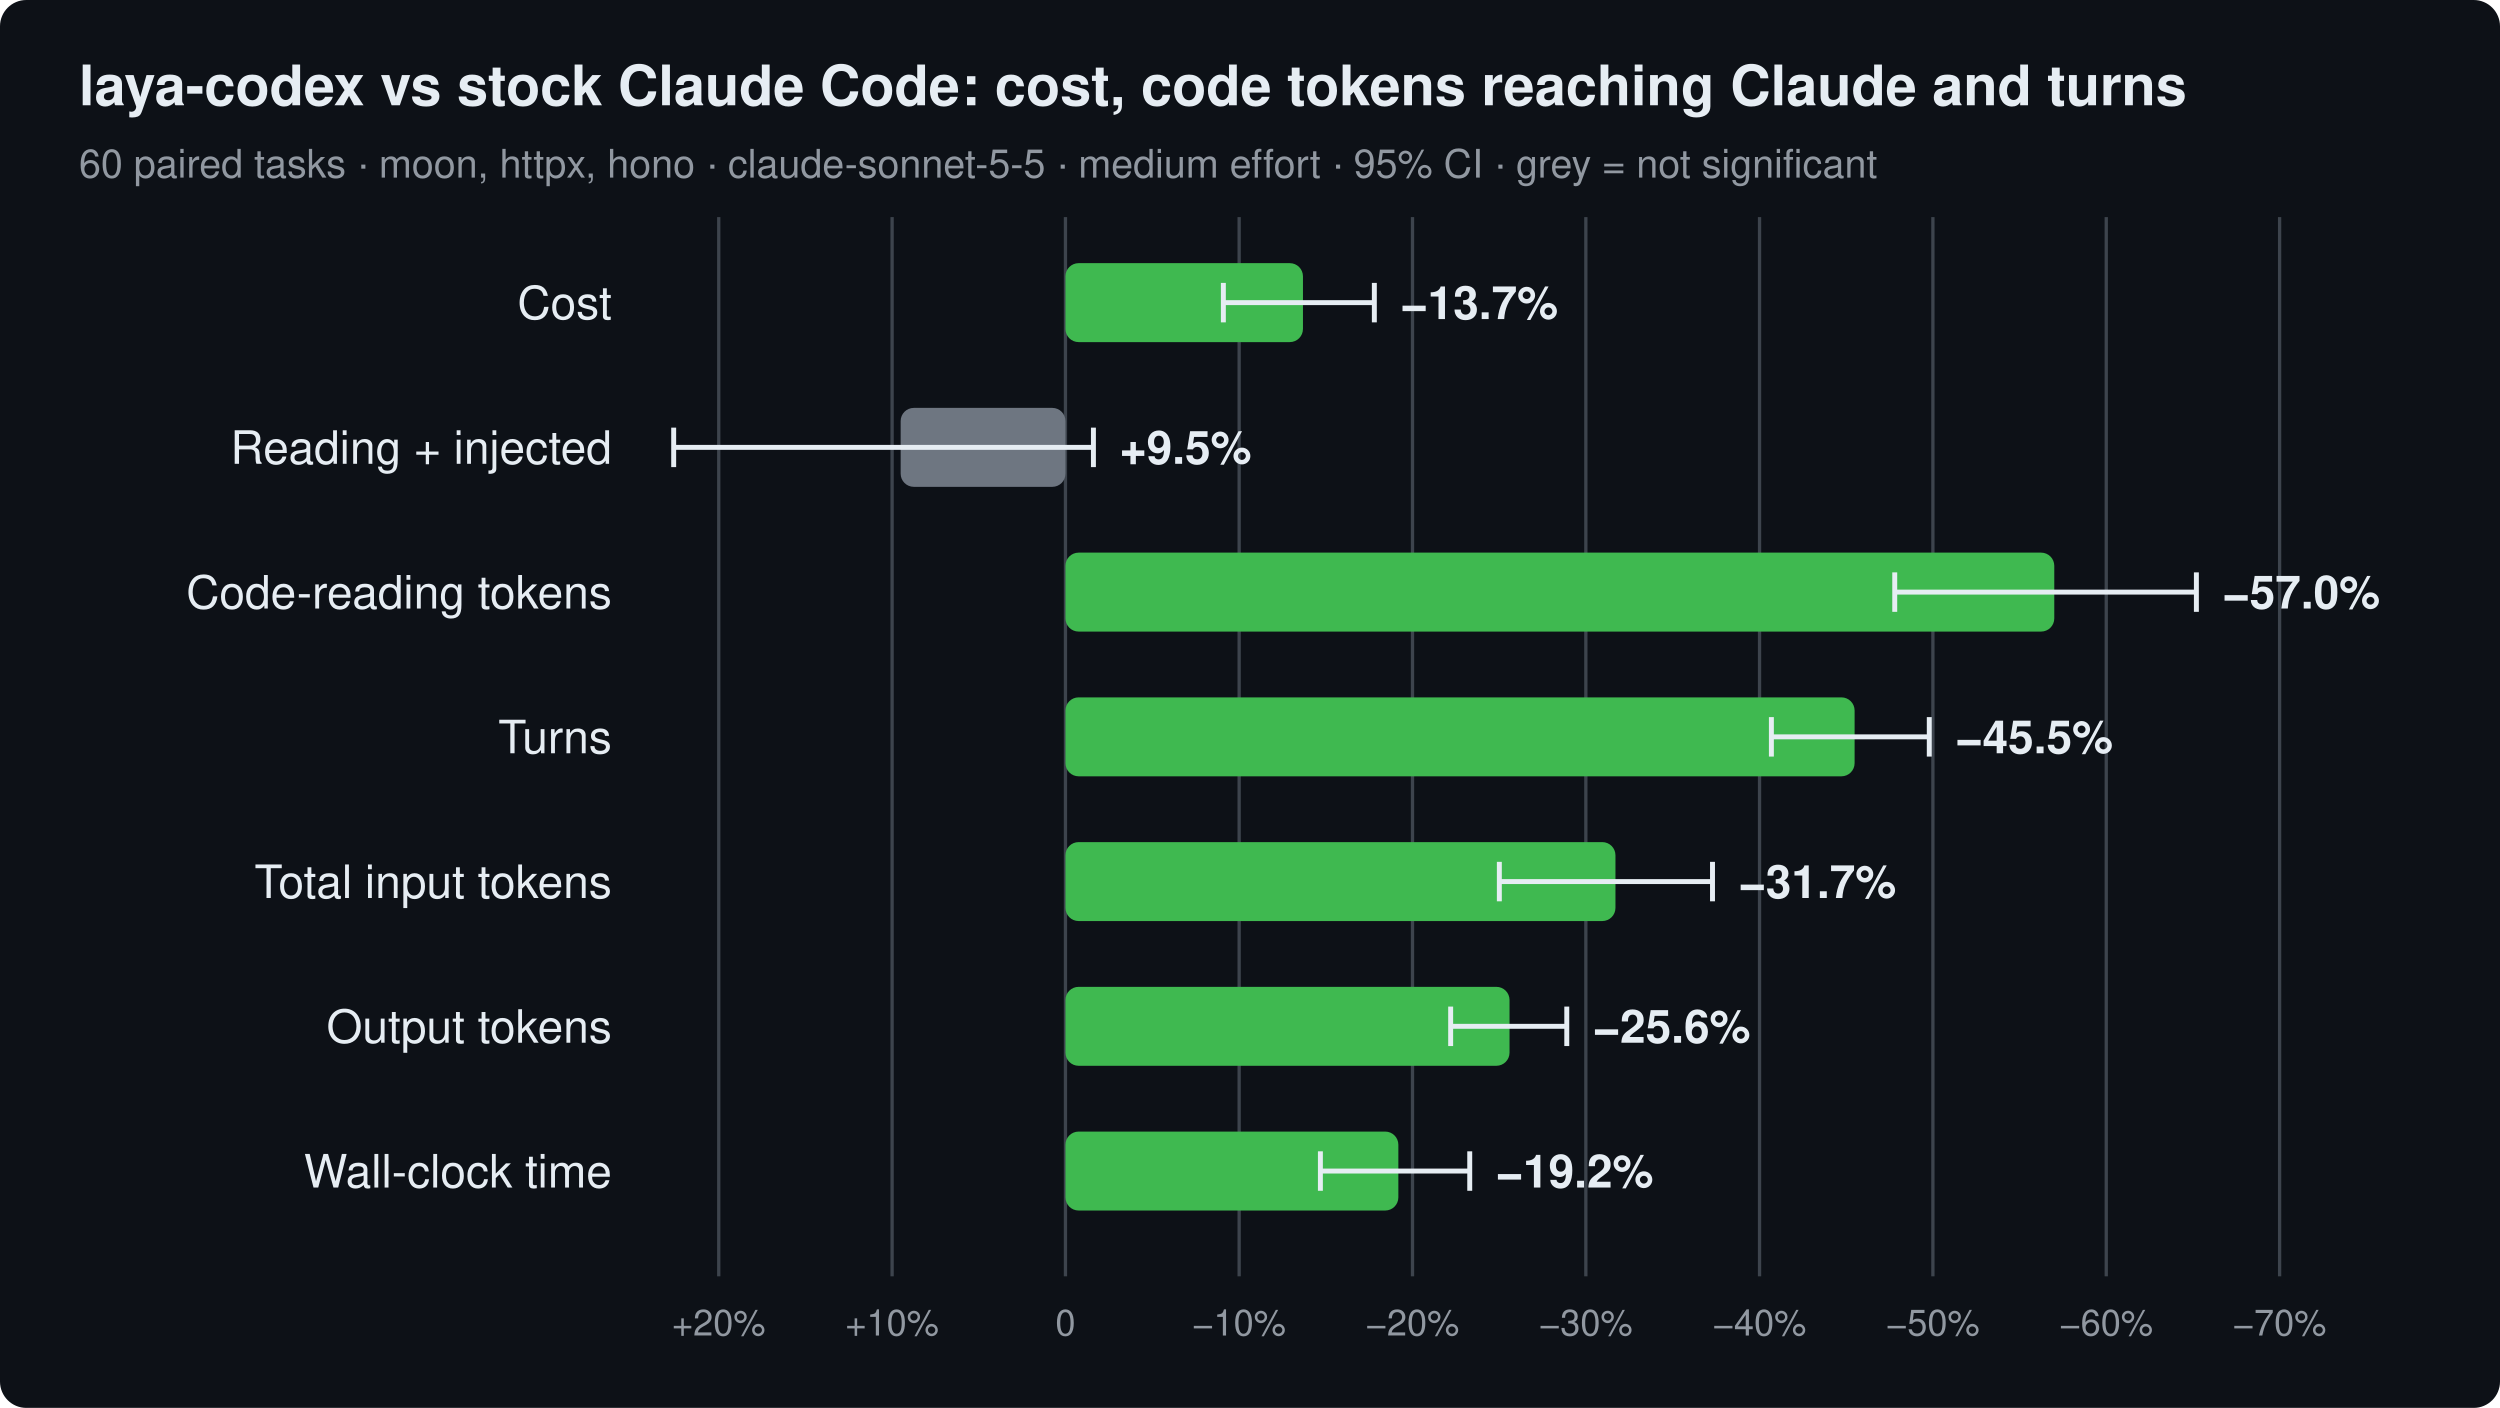
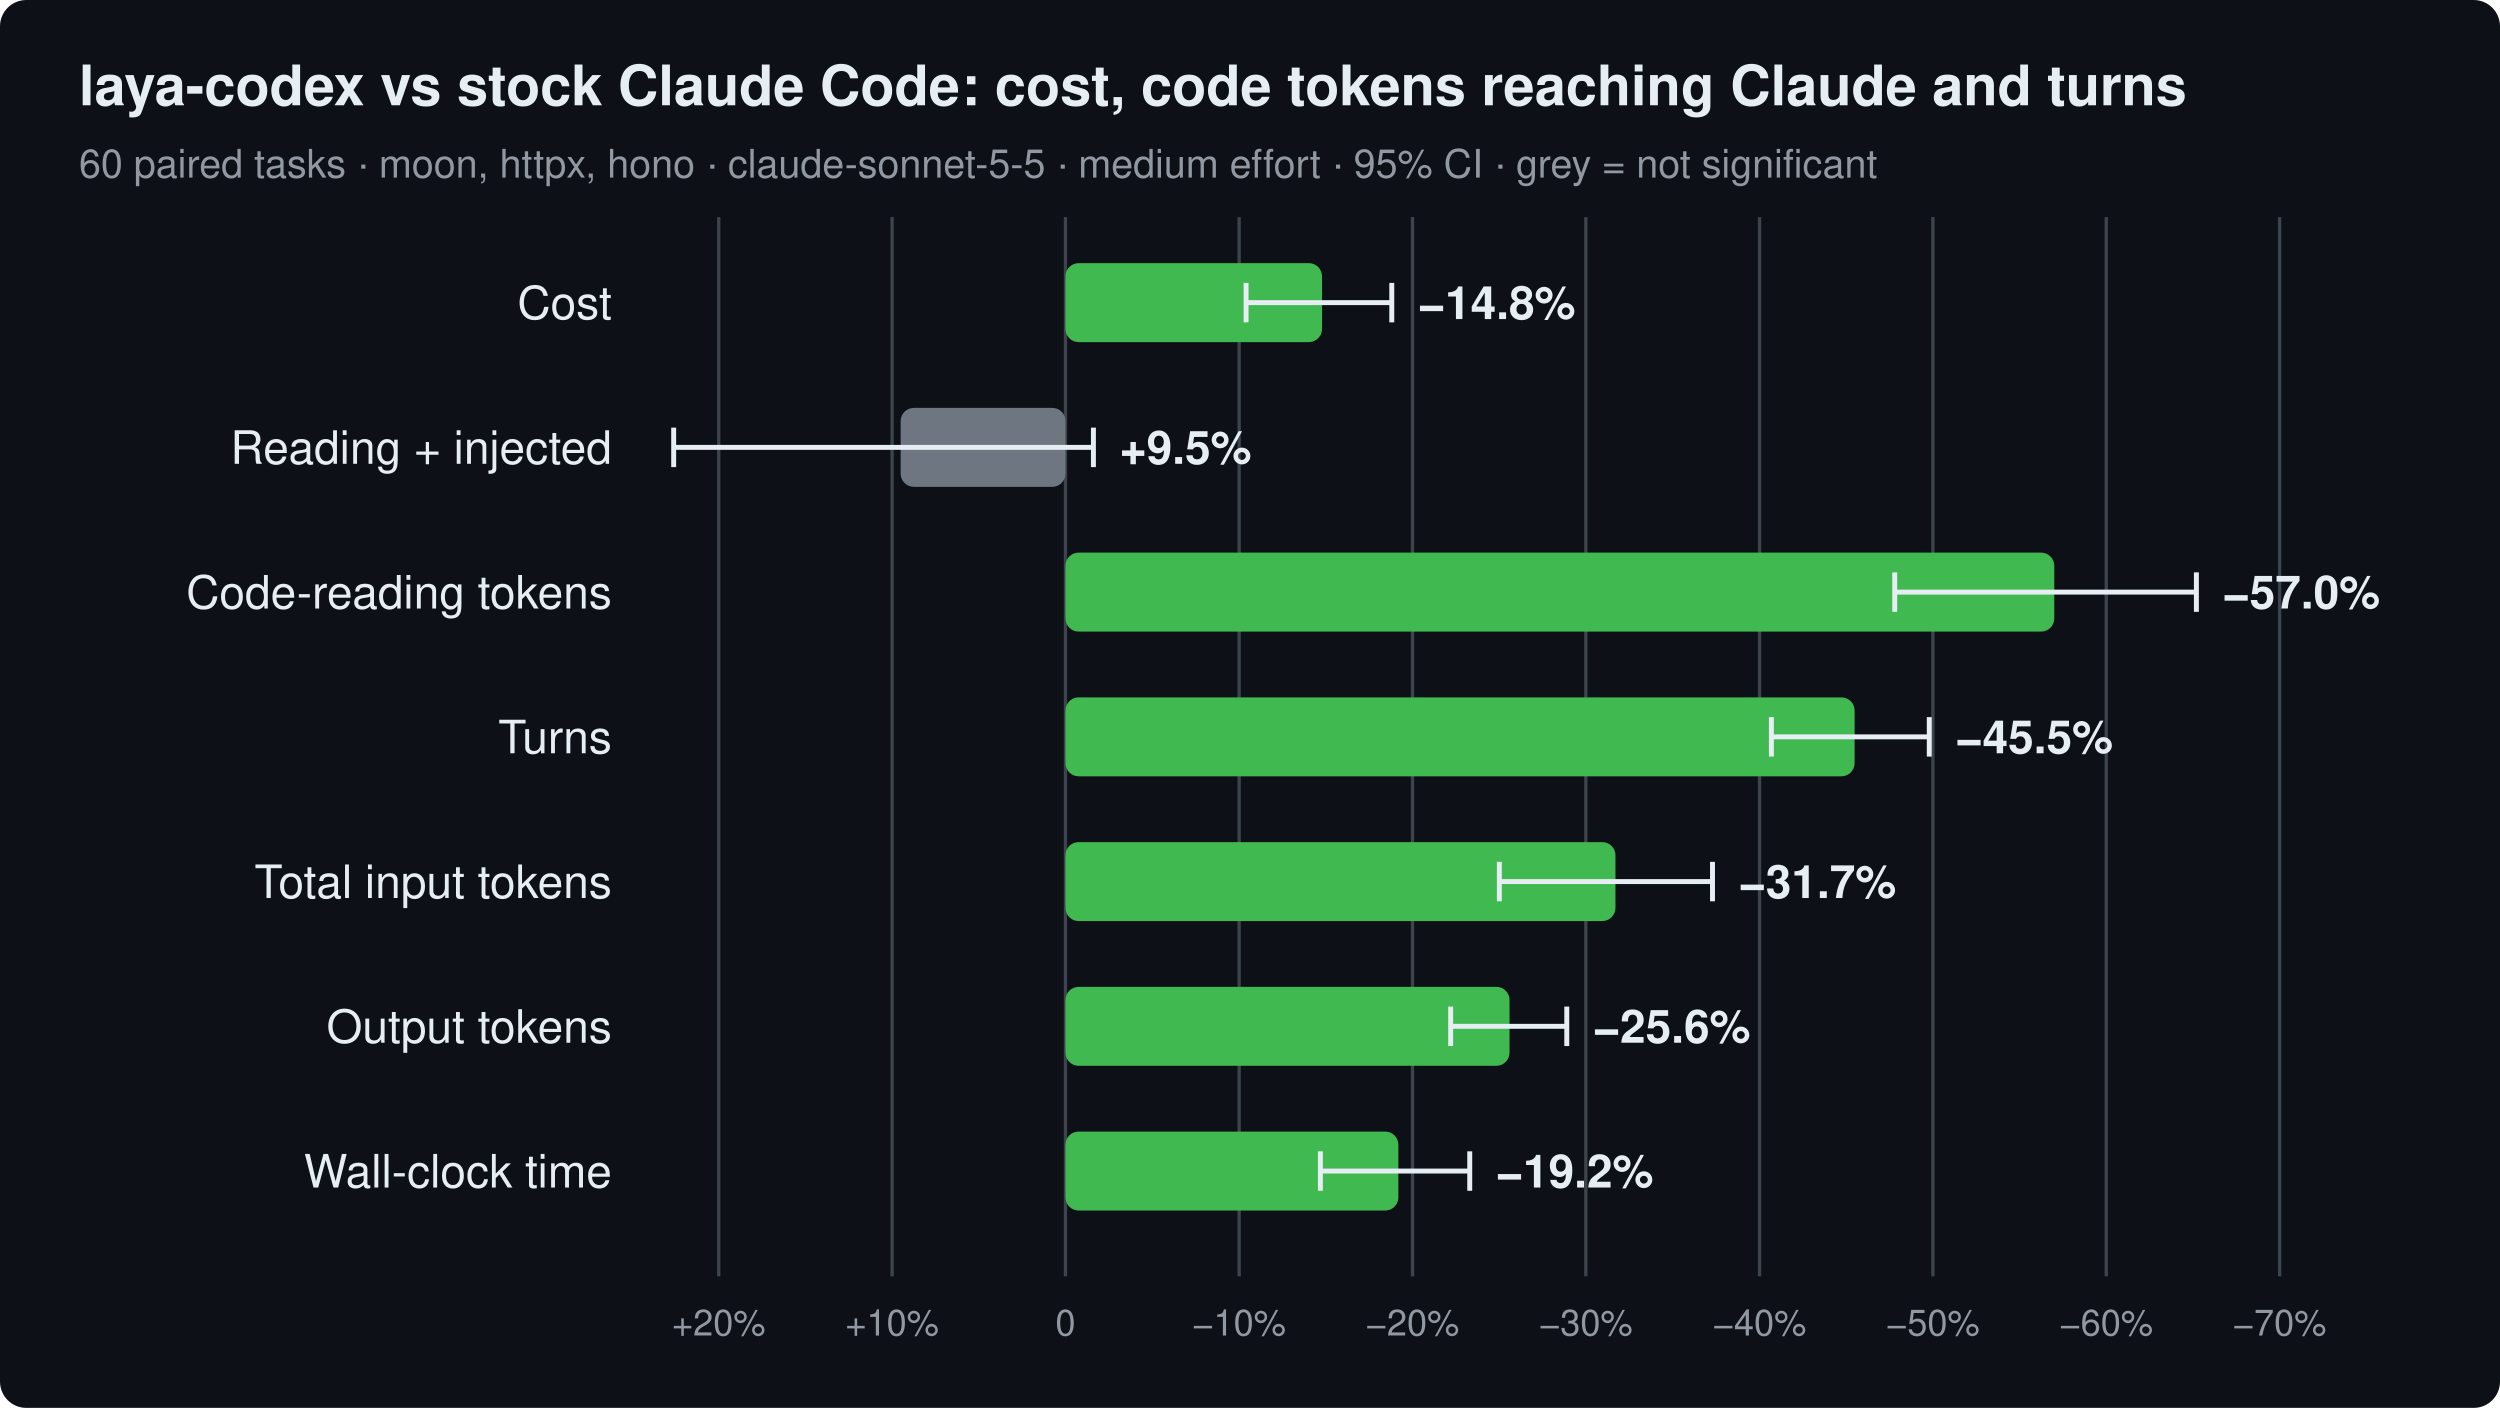
<svg xmlns="http://www.w3.org/2000/svg" width="760" height="428" viewBox="0 0 760 428" role="img" aria-label="laya-codex benchmark: change vs stock Claude Code">
  <rect width="760" height="428" rx="8" fill="#0d1117" />
  <text x="24.0" y="32.0" font-family="-apple-system,BlinkMacSystemFont,'Segoe UI',Helvetica,Arial,sans-serif" font-size="17" fill="#e6edf3" text-anchor="start" font-weight="600">laya-codex vs stock Claude Code: cost, code tokens reaching Claude and turns</text>
  <text x="24.0" y="54.0" font-family="-apple-system,BlinkMacSystemFont,'Segoe UI',Helvetica,Arial,sans-serif" font-size="12" fill="#9198a1" text-anchor="start" font-weight="normal">60 paired tasks · moon, httpx, hono · claude-sonnet-5-5 · medium effort · 95% CI · grey = not significant</text>
  <line x1="218.5" y1="66" x2="218.5" y2="388" stroke="#3d444d" stroke-width="1" />
  <text x="218.5" y="406.0" font-family="-apple-system,BlinkMacSystemFont,'Segoe UI',Helvetica,Arial,sans-serif" font-size="11" fill="#9198a1" text-anchor="middle" font-weight="normal">+20%</text>
  <line x1="271.2" y1="66" x2="271.2" y2="388" stroke="#3d444d" stroke-width="1" />
  <text x="271.2" y="406.0" font-family="-apple-system,BlinkMacSystemFont,'Segoe UI',Helvetica,Arial,sans-serif" font-size="11" fill="#9198a1" text-anchor="middle" font-weight="normal">+10%</text>
  <line x1="323.9" y1="66" x2="323.9" y2="388" stroke="#3d444d" stroke-width="1" />
  <text x="323.9" y="406.0" font-family="-apple-system,BlinkMacSystemFont,'Segoe UI',Helvetica,Arial,sans-serif" font-size="11" fill="#9198a1" text-anchor="middle" font-weight="normal">0</text>
  <line x1="376.7" y1="66" x2="376.7" y2="388" stroke="#3d444d" stroke-width="1" />
  <text x="376.7" y="406.0" font-family="-apple-system,BlinkMacSystemFont,'Segoe UI',Helvetica,Arial,sans-serif" font-size="11" fill="#9198a1" text-anchor="middle" font-weight="normal">−10%</text>
  <line x1="429.4" y1="66" x2="429.4" y2="388" stroke="#3d444d" stroke-width="1" />
  <text x="429.4" y="406.0" font-family="-apple-system,BlinkMacSystemFont,'Segoe UI',Helvetica,Arial,sans-serif" font-size="11" fill="#9198a1" text-anchor="middle" font-weight="normal">−20%</text>
  <line x1="482.1" y1="66" x2="482.1" y2="388" stroke="#3d444d" stroke-width="1" />
  <text x="482.1" y="406.0" font-family="-apple-system,BlinkMacSystemFont,'Segoe UI',Helvetica,Arial,sans-serif" font-size="11" fill="#9198a1" text-anchor="middle" font-weight="normal">−30%</text>
  <line x1="534.9" y1="66" x2="534.9" y2="388" stroke="#3d444d" stroke-width="1" />
  <text x="534.9" y="406.0" font-family="-apple-system,BlinkMacSystemFont,'Segoe UI',Helvetica,Arial,sans-serif" font-size="11" fill="#9198a1" text-anchor="middle" font-weight="normal">−40%</text>
  <line x1="587.6" y1="66" x2="587.6" y2="388" stroke="#3d444d" stroke-width="1" />
  <text x="587.6" y="406.0" font-family="-apple-system,BlinkMacSystemFont,'Segoe UI',Helvetica,Arial,sans-serif" font-size="11" fill="#9198a1" text-anchor="middle" font-weight="normal">−50%</text>
  <line x1="640.3" y1="66" x2="640.3" y2="388" stroke="#3d444d" stroke-width="1" />
  <text x="640.3" y="406.0" font-family="-apple-system,BlinkMacSystemFont,'Segoe UI',Helvetica,Arial,sans-serif" font-size="11" fill="#9198a1" text-anchor="middle" font-weight="normal">−60%</text>
  <line x1="693.0" y1="66" x2="693.0" y2="388" stroke="#3d444d" stroke-width="1" />
  <text x="693.0" y="406.0" font-family="-apple-system,BlinkMacSystemFont,'Segoe UI',Helvetica,Arial,sans-serif" font-size="11" fill="#9198a1" text-anchor="middle" font-weight="normal">−70%</text>
  <text x="186.0" y="97.0" font-family="-apple-system,BlinkMacSystemFont,'Segoe UI',Helvetica,Arial,sans-serif" font-size="14" fill="#e6edf3" text-anchor="end" font-weight="normal">Cost</text>
-   <rect x="323.9" y="80.0" width="72.2" height="24" rx="4" fill="#3fb950" />
-   <line x1="371.9" y1="92.0" x2="417.8" y2="92.0" stroke="#e6edf3" stroke-width="1.5" />
-   <line x1="371.9" y1="86.0" x2="371.9" y2="98.0" stroke="#e6edf3" stroke-width="1.5" />
-   <line x1="417.8" y1="86.0" x2="417.8" y2="98.0" stroke="#e6edf3" stroke-width="1.5" />
-   <text x="425.8" y="97.0" font-family="-apple-system,BlinkMacSystemFont,'Segoe UI',Helvetica,Arial,sans-serif" font-size="14" fill="#e6edf3" text-anchor="start" font-weight="600">−13.7%</text>
+   <rect x="323.9" y="80.0" width="78.0" height="24" rx="4" fill="#3fb950" />
+   <line x1="378.8" y1="92.0" x2="423.1" y2="92.0" stroke="#e6edf3" stroke-width="1.5" />
+   <line x1="378.8" y1="86.0" x2="378.8" y2="98.0" stroke="#e6edf3" stroke-width="1.5" />
+   <line x1="423.1" y1="86.0" x2="423.1" y2="98.0" stroke="#e6edf3" stroke-width="1.5" />
+   <text x="431.1" y="97.0" font-family="-apple-system,BlinkMacSystemFont,'Segoe UI',Helvetica,Arial,sans-serif" font-size="14" fill="#e6edf3" text-anchor="start" font-weight="600">−14.8%</text>
  <text x="186.0" y="141.0" font-family="-apple-system,BlinkMacSystemFont,'Segoe UI',Helvetica,Arial,sans-serif" font-size="14" fill="#e6edf3" text-anchor="end" font-weight="normal">Reading + injected</text>
  <rect x="273.8" y="124.0" width="50.1" height="24" rx="4" fill="#6e7681" />
  <line x1="204.8" y1="136.0" x2="332.4" y2="136.0" stroke="#e6edf3" stroke-width="1.5" />
  <line x1="204.8" y1="130.0" x2="204.8" y2="142.0" stroke="#e6edf3" stroke-width="1.5" />
  <line x1="332.4" y1="130.0" x2="332.4" y2="142.0" stroke="#e6edf3" stroke-width="1.5" />
  <text x="340.4" y="141.0" font-family="-apple-system,BlinkMacSystemFont,'Segoe UI',Helvetica,Arial,sans-serif" font-size="14" fill="#e6edf3" text-anchor="start" font-weight="600">+9.5%</text>
  <text x="186.0" y="185.0" font-family="-apple-system,BlinkMacSystemFont,'Segoe UI',Helvetica,Arial,sans-serif" font-size="14" fill="#e6edf3" text-anchor="end" font-weight="normal">Code-reading tokens</text>
  <rect x="323.9" y="168.0" width="300.6" height="24" rx="4" fill="#3fb950" />
  <line x1="576.0" y1="180.0" x2="667.7" y2="180.0" stroke="#e6edf3" stroke-width="1.5" />
  <line x1="576.0" y1="174.0" x2="576.0" y2="186.0" stroke="#e6edf3" stroke-width="1.5" />
  <line x1="667.7" y1="174.0" x2="667.7" y2="186.0" stroke="#e6edf3" stroke-width="1.5" />
  <text x="675.7" y="185.0" font-family="-apple-system,BlinkMacSystemFont,'Segoe UI',Helvetica,Arial,sans-serif" font-size="14" fill="#e6edf3" text-anchor="start" font-weight="600">−57.0%</text>
  <text x="186.0" y="229.0" font-family="-apple-system,BlinkMacSystemFont,'Segoe UI',Helvetica,Arial,sans-serif" font-size="14" fill="#e6edf3" text-anchor="end" font-weight="normal">Turns</text>
  <rect x="323.9" y="212.0" width="239.9" height="24" rx="4" fill="#3fb950" />
  <line x1="538.5" y1="224.0" x2="586.5" y2="224.0" stroke="#e6edf3" stroke-width="1.5" />
  <line x1="538.5" y1="218.0" x2="538.5" y2="230.0" stroke="#e6edf3" stroke-width="1.5" />
  <line x1="586.5" y1="218.0" x2="586.5" y2="230.0" stroke="#e6edf3" stroke-width="1.5" />
  <text x="594.5" y="229.0" font-family="-apple-system,BlinkMacSystemFont,'Segoe UI',Helvetica,Arial,sans-serif" font-size="14" fill="#e6edf3" text-anchor="start" font-weight="600">−45.5%</text>
  <text x="186.0" y="273.0" font-family="-apple-system,BlinkMacSystemFont,'Segoe UI',Helvetica,Arial,sans-serif" font-size="14" fill="#e6edf3" text-anchor="end" font-weight="normal">Total input tokens</text>
  <rect x="323.9" y="256.0" width="167.2" height="24" rx="4" fill="#3fb950" />
  <line x1="455.8" y1="268.0" x2="520.6" y2="268.0" stroke="#e6edf3" stroke-width="1.5" />
  <line x1="455.8" y1="262.0" x2="455.8" y2="274.0" stroke="#e6edf3" stroke-width="1.5" />
  <line x1="520.6" y1="262.0" x2="520.6" y2="274.0" stroke="#e6edf3" stroke-width="1.5" />
  <text x="528.6" y="273.0" font-family="-apple-system,BlinkMacSystemFont,'Segoe UI',Helvetica,Arial,sans-serif" font-size="14" fill="#e6edf3" text-anchor="start" font-weight="600">−31.7%</text>
  <text x="186.0" y="317.0" font-family="-apple-system,BlinkMacSystemFont,'Segoe UI',Helvetica,Arial,sans-serif" font-size="14" fill="#e6edf3" text-anchor="end" font-weight="normal">Output tokens</text>
  <rect x="323.9" y="300.0" width="135.0" height="24" rx="4" fill="#3fb950" />
  <line x1="441.0" y1="312.0" x2="476.3" y2="312.0" stroke="#e6edf3" stroke-width="1.5" />
  <line x1="441.0" y1="306.0" x2="441.0" y2="318.0" stroke="#e6edf3" stroke-width="1.5" />
  <line x1="476.3" y1="306.0" x2="476.3" y2="318.0" stroke="#e6edf3" stroke-width="1.5" />
  <text x="484.3" y="317.0" font-family="-apple-system,BlinkMacSystemFont,'Segoe UI',Helvetica,Arial,sans-serif" font-size="14" fill="#e6edf3" text-anchor="start" font-weight="600">−25.6%</text>
  <text x="186.0" y="361.0" font-family="-apple-system,BlinkMacSystemFont,'Segoe UI',Helvetica,Arial,sans-serif" font-size="14" fill="#e6edf3" text-anchor="end" font-weight="normal">Wall-clock time</text>
  <rect x="323.9" y="344.0" width="101.2" height="24" rx="4" fill="#3fb950" />
  <line x1="401.4" y1="356.0" x2="446.8" y2="356.0" stroke="#e6edf3" stroke-width="1.5" />
  <line x1="401.4" y1="350.0" x2="401.4" y2="362.0" stroke="#e6edf3" stroke-width="1.5" />
  <line x1="446.8" y1="350.0" x2="446.8" y2="362.0" stroke="#e6edf3" stroke-width="1.5" />
  <text x="454.8" y="361.0" font-family="-apple-system,BlinkMacSystemFont,'Segoe UI',Helvetica,Arial,sans-serif" font-size="14" fill="#e6edf3" text-anchor="start" font-weight="600">−19.2%</text>
</svg>
